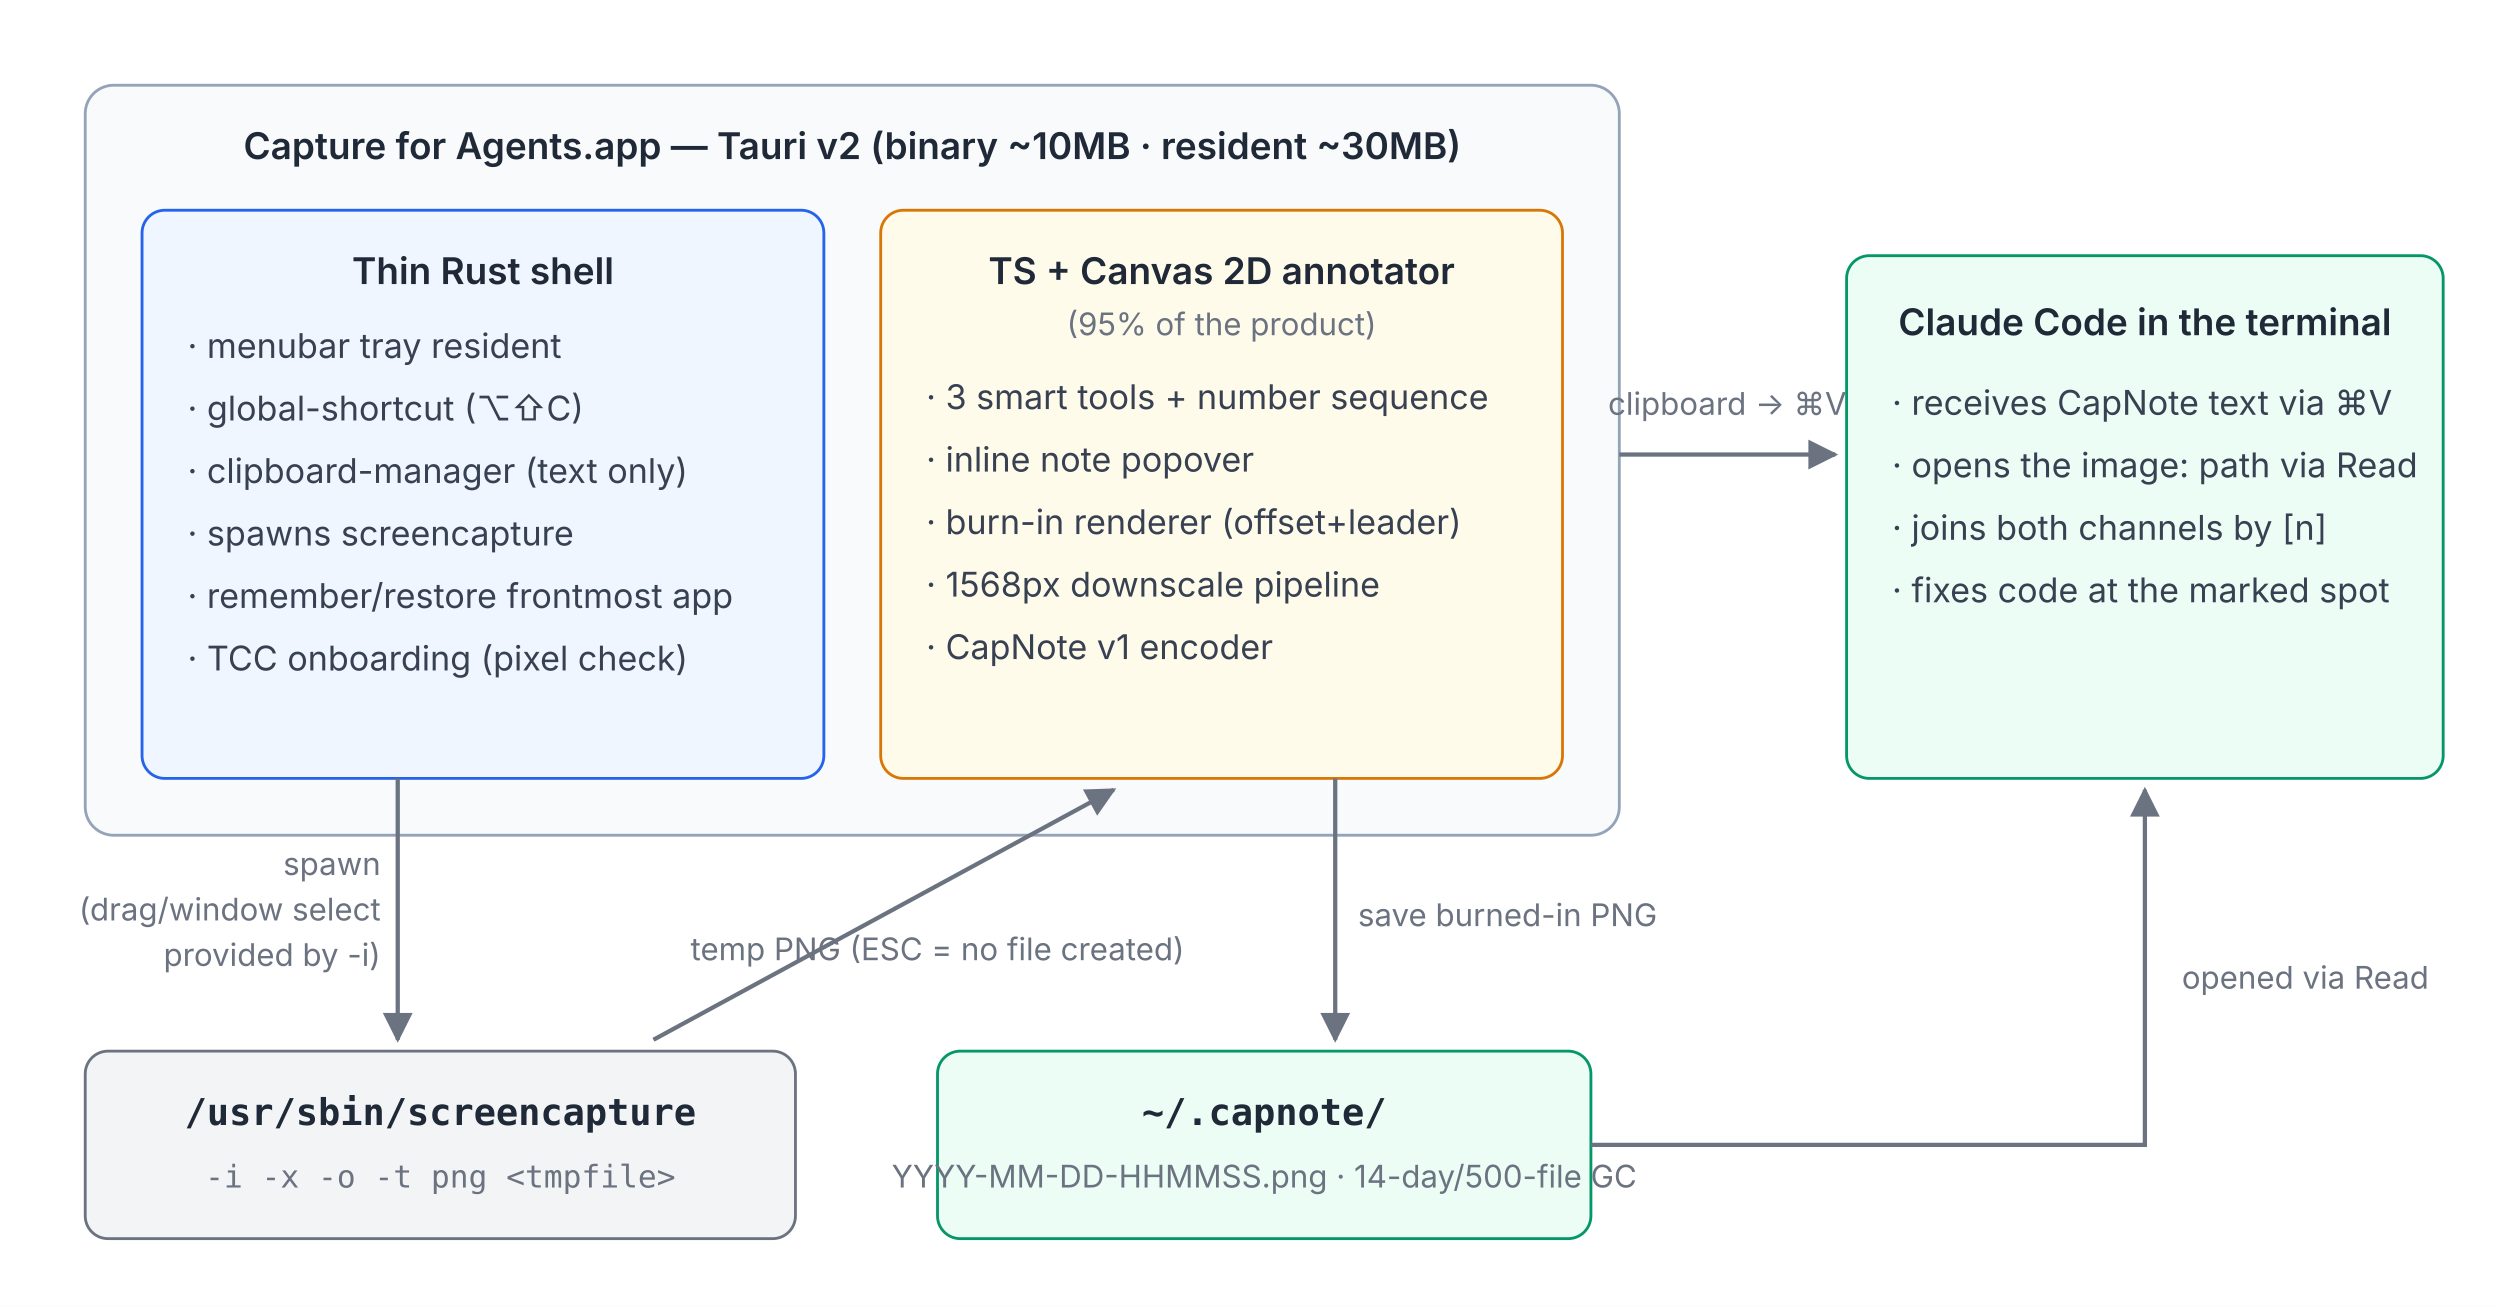
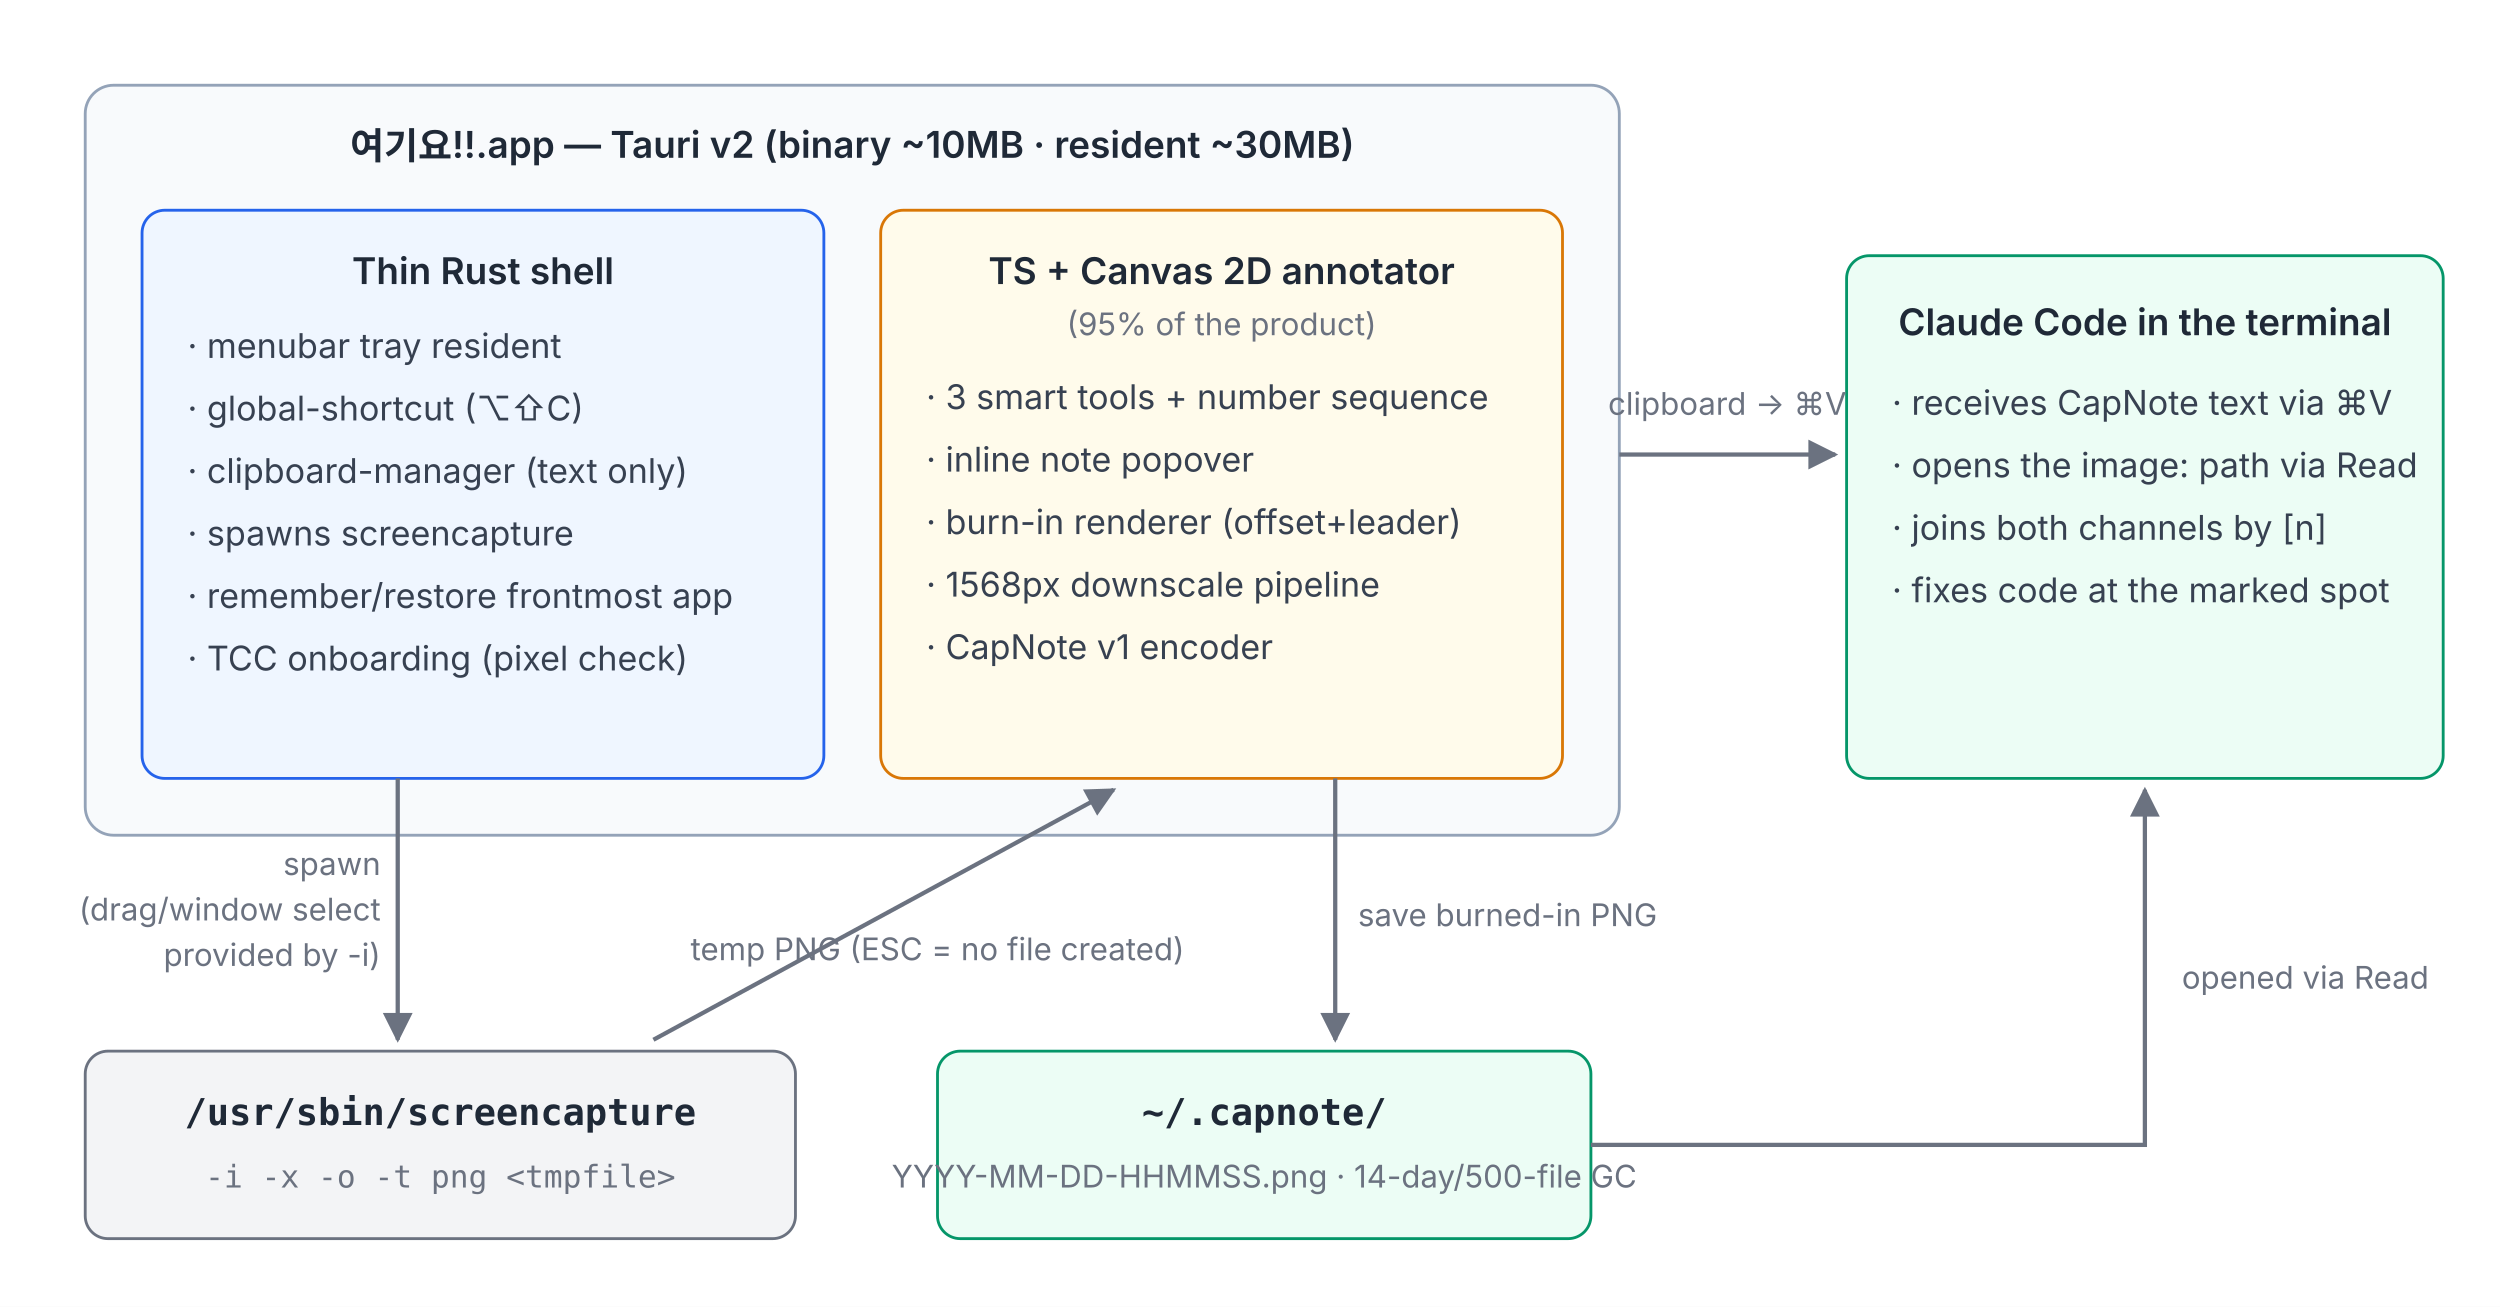
<svg xmlns="http://www.w3.org/2000/svg" viewBox="0 0 880 460" role="img" aria-label="System architecture">
  <style>text{font-family:-apple-system,BlinkMacSystemFont,'Segoe UI','Apple SD Gothic Neo','Noto Sans KR',sans-serif}.mono{font-family:ui-monospace,SFMono-Regular,Menlo,monospace}</style>
  <rect width="880" height="460" fill="#ffffff" />
  <defs>
    <marker id="arr5" viewBox="0 0 10 10" refX="9" refY="5" markerWidth="7" markerHeight="7" orient="auto-start-reverse">
      <path d="M0,0 L10,5 L0,10 z" fill="#6b7280" />
    </marker>
  </defs>
  <rect x="30" y="30" width="540" height="264" rx="10" fill="#f8fafc" stroke="#94a3b8" />
-   <text x="300" y="56" text-anchor="middle" font-size="13" font-weight="600" fill="#1f2937">Capture for Agents.app — Tauri v2 (binary ~10MB · resident ~30MB)</text>
+   <text x="300" y="56" text-anchor="middle" font-size="13" font-weight="600" fill="#1f2937">여기요!!.app — Tauri v2 (binary ~10MB · resident ~30MB)</text>
  <rect x="50" y="74" width="240" height="200" rx="8" fill="#eff6ff" stroke="#2563eb" />
  <text x="170" y="100" text-anchor="middle" font-size="13" font-weight="600" fill="#1f2937">Thin Rust shell</text>
  <text x="66" y="126" font-size="12" fill="#374151">· menubar tray resident</text>
  <text x="66" y="148" font-size="12" fill="#374151">· global-shortcut (⌥⇧C)</text>
  <text x="66" y="170" font-size="12" fill="#374151">· clipboard-manager (text only)</text>
  <text x="66" y="192" font-size="12" fill="#374151">· spawns screencapture</text>
  <text x="66" y="214" font-size="12" fill="#374151">· remember/restore frontmost app</text>
  <text x="66" y="236" font-size="12" fill="#374151">· TCC onboarding (pixel check)</text>
  <rect x="310" y="74" width="240" height="200" rx="8" fill="#fffbeb" stroke="#d97706" />
  <text x="430" y="100" text-anchor="middle" font-size="13" font-weight="600" fill="#1f2937">TS + Canvas 2D annotator</text>
  <text x="430" y="118" text-anchor="middle" font-size="11" fill="#6b7280">(95% of the product)</text>
  <text x="326" y="144" font-size="12" fill="#374151">· 3 smart tools + number sequence</text>
  <text x="326" y="166" font-size="12" fill="#374151">· inline note popover</text>
  <text x="326" y="188" font-size="12" fill="#374151">· burn-in renderer (offset+leader)</text>
  <text x="326" y="210" font-size="12" fill="#374151">· 1568px downscale pipeline</text>
  <text x="326" y="232" font-size="12" fill="#374151">· CapNote v1 encoder</text>
  <rect x="30" y="370" width="250" height="66" rx="8" fill="#f3f4f6" stroke="#6b7280" />
  <text x="155" y="396" text-anchor="middle" font-size="13" font-weight="600" class="mono" fill="#1f2937">/usr/sbin/screencapture</text>
  <text x="155" y="418" text-anchor="middle" font-size="11" class="mono" fill="#6b7280">-i -x -o -t png &lt;tmpfile&gt;</text>
  <rect x="330" y="370" width="230" height="66" rx="8" fill="#ecfdf5" stroke="#059669" />
  <text x="445" y="396" text-anchor="middle" font-size="13" font-weight="600" class="mono" fill="#1f2937">~/.capnote/</text>
  <text x="445" y="418" text-anchor="middle" font-size="11" fill="#6b7280">YYYY-MM-DD-HHMMSS.png · 14-day/500-file GC</text>
  <rect x="650" y="90" width="210" height="184" rx="8" fill="#ecfdf5" stroke="#059669" />
  <text x="755" y="118" text-anchor="middle" font-size="13" font-weight="600" fill="#1f2937">Claude Code in the terminal</text>
  <text x="666" y="146" font-size="12" fill="#374151">· receives CapNote text via ⌘V</text>
  <text x="666" y="168" font-size="12" fill="#374151">· opens the image: path via Read</text>
  <text x="666" y="190" font-size="12" fill="#374151">· joins both channels by [n]</text>
  <text x="666" y="212" font-size="12" fill="#374151">· fixes code at the marked spot</text>
  <line x1="140" y1="274" x2="140" y2="366" stroke="#6b7280" stroke-width="1.5" marker-end="url(#arr5)" />
  <text x="134" y="308" text-anchor="end" font-size="11" fill="#6b7280">spawn</text>
  <text x="134" y="324" text-anchor="end" font-size="11" fill="#6b7280">(drag/window select</text>
  <text x="134" y="340" text-anchor="end" font-size="11" fill="#6b7280">provided by -i)</text>
  <line x1="230" y1="366" x2="392" y2="278" stroke="#6b7280" stroke-width="1.5" marker-end="url(#arr5)" />
  <text x="330" y="338" text-anchor="middle" font-size="11" fill="#6b7280">temp PNG (ESC = no file created)</text>
  <line x1="470" y1="274" x2="470" y2="366" stroke="#6b7280" stroke-width="1.5" marker-end="url(#arr5)" />
  <text x="478" y="326" font-size="11" fill="#6b7280">save burned-in PNG</text>
  <line x1="570" y1="160" x2="646" y2="160" stroke="#6b7280" stroke-width="1.5" marker-end="url(#arr5)" />
  <text x="608" y="146" text-anchor="middle" font-size="11" fill="#6b7280">clipboard → ⌘V</text>
  <polyline points="560,403 755,403 755,278" fill="none" stroke="#6b7280" stroke-width="1.5" marker-end="url(#arr5)" />
  <text x="768" y="348" font-size="11" fill="#6b7280">opened via Read</text>
</svg>
